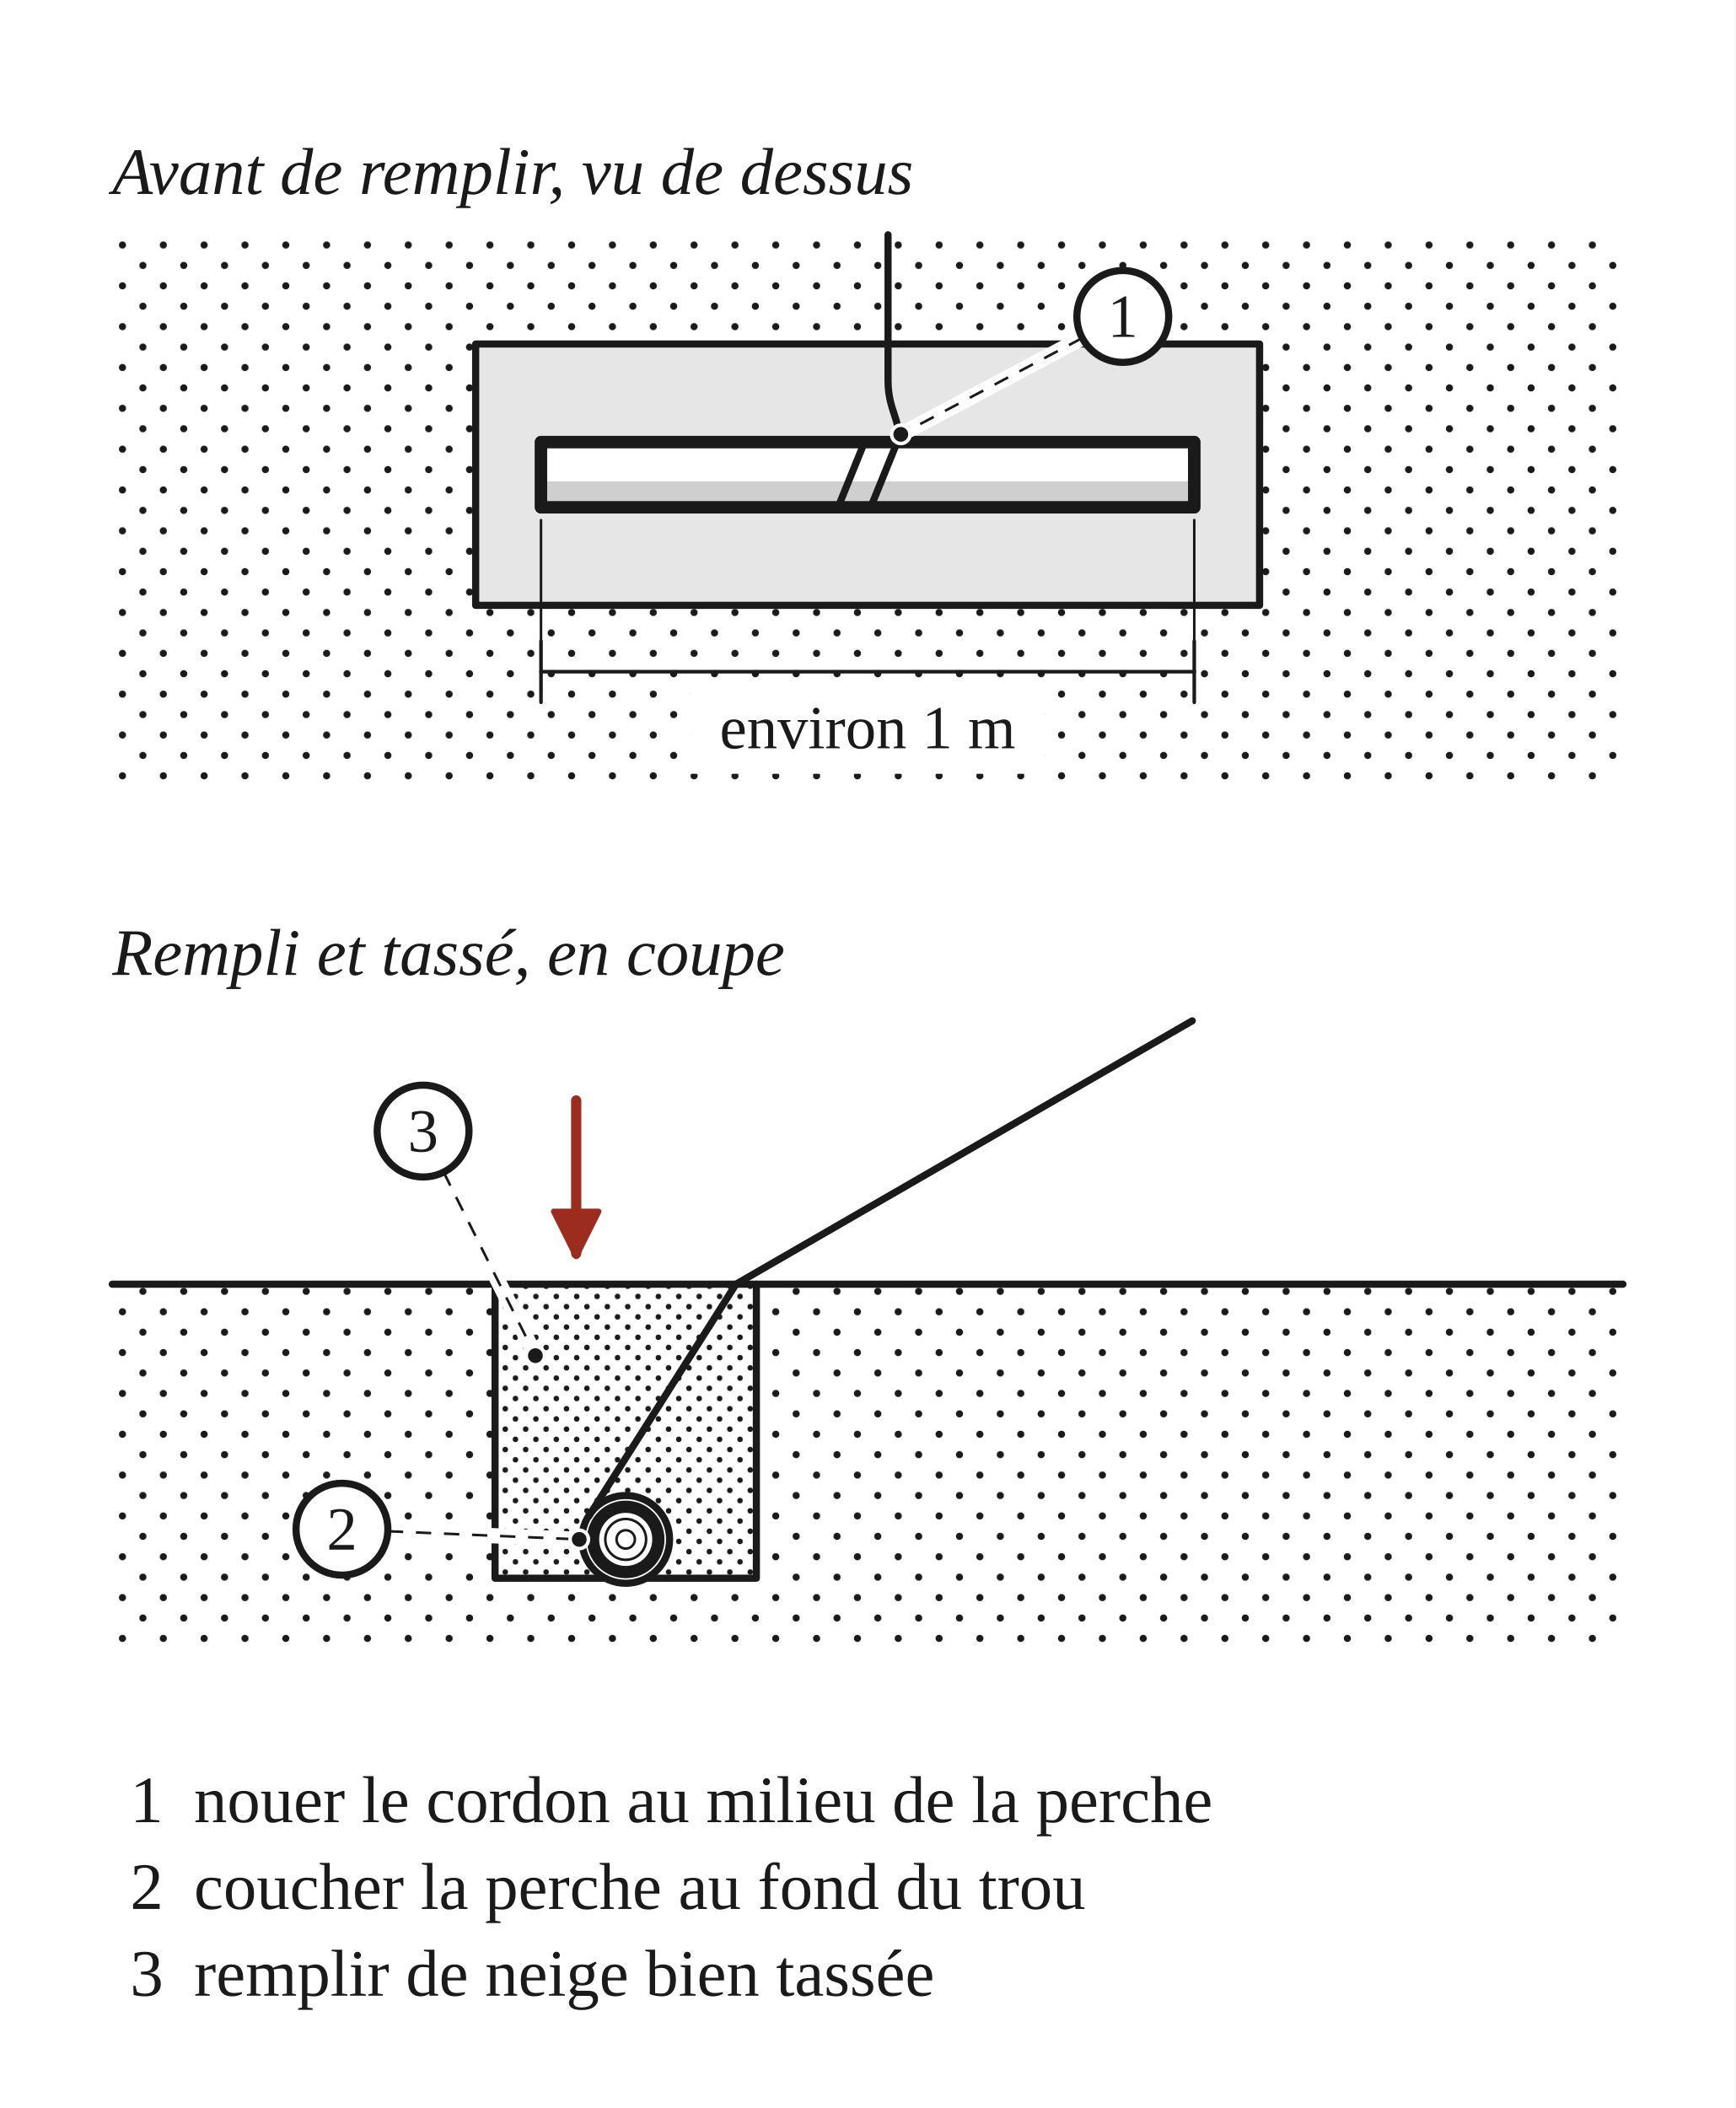
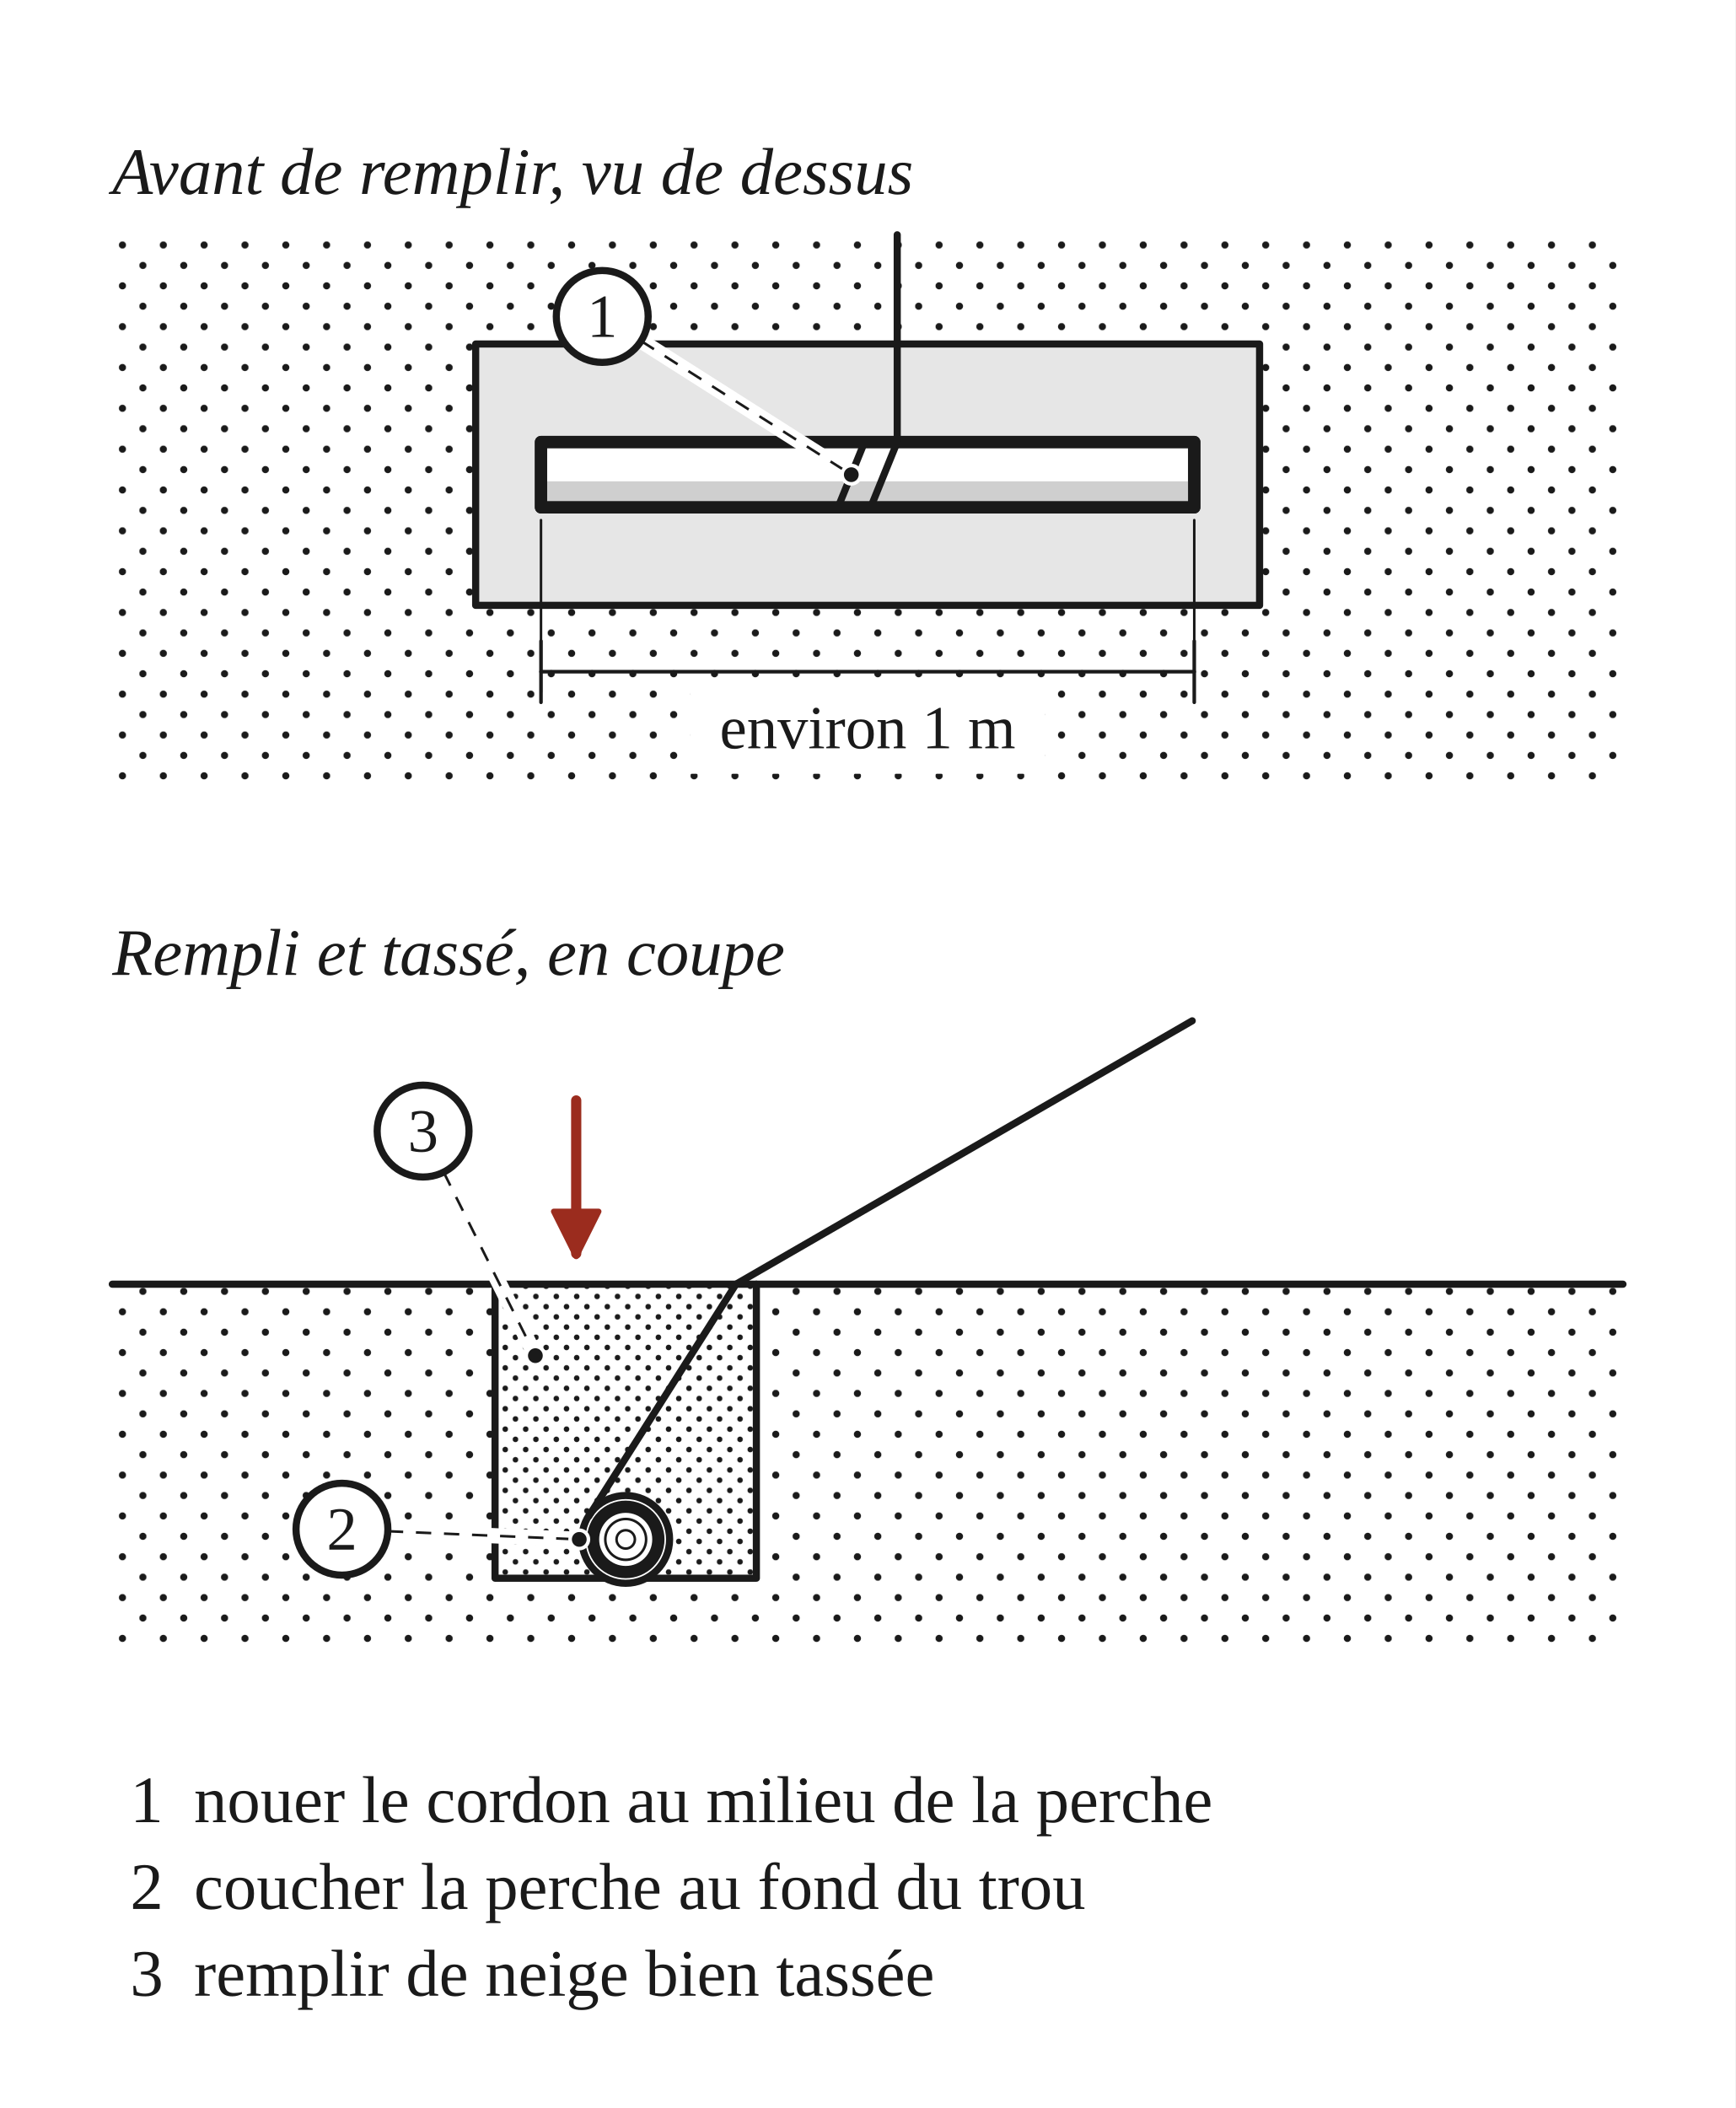
<svg xmlns="http://www.w3.org/2000/svg" width="340" height="413" viewBox="0 0 340 413" role="img">
  <defs>
    <pattern id="h-neige" width="8" height="8" patternUnits="userSpaceOnUse">
      <circle cx="2" cy="2" r="0.7" fill="#1A1A1A" stroke="none" />
      <circle cx="6" cy="6" r="0.7" fill="#1A1A1A" stroke="none" />
    </pattern>
    <marker id="fl-r" viewBox="0 0 10 10" refX="8.5" refY="5" markerWidth="5.5" markerHeight="5.5" orient="auto-start-reverse">
      <path d="M1 1 L9 5 L1 9 Z" fill="#9B2C1E" stroke="#9B2C1E" stroke-width="1" stroke-linejoin="round" />
    </marker>
  </defs>
  <rect x="0" y="0" width="340" height="413" fill="#FFFFFF" />
  <text x="22" y="38" font-family="Georgia, 'Times New Roman', serif" font-size="13" font-style="italic" fill="#1A1A1A">Avant de remplir, vu de dessus</text>
  <g transform="translate(22 46)" data-vue="plan">
    <path d="M 0 0 H 296 V 109 H 0 Z M 71.2 21.4 V 72.6 H 224.8 V 21.4 Z M 113.3 88.6 V 105.6 H 182.7 V 88.6 Z" fill-rule="evenodd" fill="url(#h-neige)" stroke="none" />
    <rect x="71.2" y="21.4" width="153.6" height="51.2" fill="#E6E6E6" stroke="none" />
    <rect x="71.2" y="21.4" width="153.6" height="51.2" fill="none" stroke="#1A1A1A" stroke-width="1.4" stroke-linejoin="round" stroke-linecap="round" />
    <rect x="84" y="40.6" width="128" height="12.8" fill="#FFFFFF" stroke="#1A1A1A" stroke-width="2.4" stroke-linejoin="round" stroke-linecap="round" />
    <rect x="85.2" y="48.3" width="125.6" height="3.9" fill="#CFCFCF" stroke="none" />
    <rect x="84" y="40.6" width="128" height="12.8" fill="none" stroke="#1A1A1A" stroke-width="2.4" stroke-linejoin="round" stroke-linecap="round" />
    <line x1="142.2" y1="53.4" x2="147.4" y2="40.6" fill="none" stroke="#1A1A1A" stroke-width="1.4" stroke-linejoin="round" stroke-linecap="round" />
    <line x1="148.6" y1="53.4" x2="153.8" y2="40.6" fill="none" stroke="#1A1A1A" stroke-width="1.4" stroke-linejoin="round" stroke-linecap="round" />
-     <path d="M 153.8 40.6 C 154.8 36.6 152 34.6 152 28.6 L 152 0" fill="none" stroke="#1A1A1A" stroke-width="1.4" stroke-linejoin="round" stroke-linecap="round" />
+     <line x1="153.8" y1="40.6" x2="153.8" y2="0" fill="none" stroke="#1A1A1A" stroke-width="1.4" stroke-linejoin="round" stroke-linecap="round" />
    <line x1="84" y1="55.9" x2="84" y2="89.6" fill="none" stroke="#1A1A1A" stroke-width="0.5" stroke-linejoin="round" stroke-linecap="round" />
    <line x1="212" y1="55.9" x2="212" y2="89.6" fill="none" stroke="#1A1A1A" stroke-width="0.5" stroke-linejoin="round" stroke-linecap="round" />
    <line x1="84" y1="85.6" x2="212" y2="85.6" fill="none" stroke="#1A1A1A" stroke-width="0.7" stroke-linejoin="round" stroke-linecap="round" />
    <line x1="84" y1="79.6" x2="84" y2="91.6" fill="none" stroke="#1A1A1A" stroke-width="0.7" stroke-linejoin="round" stroke-linecap="round" />
    <line x1="212" y1="79.6" x2="212" y2="91.6" fill="none" stroke="#1A1A1A" stroke-width="0.7" stroke-linejoin="round" stroke-linecap="round" />
    <text x="148" y="100.6" text-anchor="middle" font-family="Georgia, 'Times New Roman', serif" font-size="12" fill="#1A1A1A" stroke="#FFFFFF" stroke-width="3" stroke-linejoin="round" paint-order="stroke">environ 1 m</text>
  </g>
  <text x="22" y="191" font-family="Georgia, 'Times New Roman', serif" font-size="13" font-style="italic" fill="#1A1A1A">Rempli et tassé, en coupe</text>
  <g transform="translate(22 199)" data-vue="coupe">
    <defs>
      <pattern id="h-neige-tassee" width="4" height="4" patternUnits="userSpaceOnUse">
        <circle cx="1" cy="1" r="0.55" fill="#1A1A1A" stroke="none" />
        <circle cx="3" cy="3" r="0.55" fill="#1A1A1A" stroke="none" />
      </pattern>
    </defs>
    <path d="M 0 52.6 H 296 V 123 H 0 Z M 75 52.6 V 110.2 H 126.2 V 52.6 Z" fill-rule="evenodd" fill="url(#h-neige)" stroke="none" />
    <rect x="75" y="52.6" width="51.2" height="57.6" fill="url(#h-neige-tassee)" stroke="none" />
    <path d="M75 52.6 L75 110.2 L126.2 110.2 L126.2 52.6" fill="none" stroke="#1A1A1A" stroke-width="1.4" stroke-linejoin="round" stroke-linecap="round" />
    <line x1="0" y1="52.6" x2="296" y2="52.6" fill="none" stroke="#1A1A1A" stroke-width="1.4" stroke-linejoin="round" stroke-linecap="round" />
    <circle cx="100.6" cy="102.6" r="8.6" fill="#FFFFFF" stroke="#1A1A1A" stroke-width="1.4" stroke-linejoin="round" stroke-linecap="round" />
    <circle cx="100.6" cy="102.6" r="6.4" fill="#FFFFFF" stroke="#1A1A1A" stroke-width="2.4" stroke-linejoin="round" stroke-linecap="round" />
    <circle cx="100.6" cy="102.6" r="4" fill="none" stroke="#1A1A1A" stroke-width="0.5" stroke-linejoin="round" stroke-linecap="round" />
    <circle cx="100.6" cy="102.6" r="1.8" fill="none" stroke="#1A1A1A" stroke-width="0.5" stroke-linejoin="round" stroke-linecap="round" />
    <path d="M93.4 98 L122.2 52.6 L211.6 1" fill="none" stroke="#1A1A1A" stroke-width="1.4" stroke-linejoin="round" stroke-linecap="round" />
    <path d="M 90.9 16.6 L 90.9 46.6" fill="none" stroke="#9B2C1E" stroke-width="2" stroke-linejoin="round" stroke-linecap="round" marker-end="url(#fl-r)" />
  </g>
-   <line x1="212.1" y1="66.2" x2="176.5" y2="85.1" fill="none" stroke="#FFFFFF" stroke-width="3" stroke-linecap="round" />
-   <line x1="212.1" y1="66.2" x2="176.5" y2="85.1" fill="none" stroke="#1A1A1A" stroke-width="0.5" stroke-dasharray="3 2.5" />
-   <circle cx="176.5" cy="85.1" r="1.8" fill="#1A1A1A" stroke="#FFFFFF" stroke-width="0.7" />
-   <circle cx="220" cy="62" r="9" fill="#FFFFFF" stroke="#1A1A1A" stroke-width="1.4" data-vue="plan" />
-   <text x="220" y="66" text-anchor="middle" font-family="Georgia, 'Times New Roman', serif" font-size="12" fill="#1A1A1A">1</text>
+   <line x1="125.6" y1="66.8" x2="166.8" y2="93" fill="none" stroke="#FFFFFF" stroke-width="3" stroke-linecap="round" />
+   <line x1="125.6" y1="66.8" x2="166.8" y2="93" fill="none" stroke="#1A1A1A" stroke-width="0.5" stroke-dasharray="3 2.5" />
+   <circle cx="166.8" cy="93" r="1.8" fill="#1A1A1A" stroke="#FFFFFF" stroke-width="0.7" />
+   <circle cx="118" cy="62" r="9" fill="#FFFFFF" stroke="#1A1A1A" stroke-width="1.4" data-vue="plan" />
+   <text x="118" y="66" text-anchor="middle" font-family="Georgia, 'Times New Roman', serif" font-size="12" fill="#1A1A1A">1</text>
  <line x1="76" y1="300" x2="113.5" y2="301.6" fill="none" stroke="#FFFFFF" stroke-width="3" stroke-linecap="round" />
  <line x1="76" y1="300" x2="113.5" y2="301.6" fill="none" stroke="#1A1A1A" stroke-width="0.5" stroke-dasharray="3 2.5" />
  <circle cx="113.5" cy="301.6" r="1.8" fill="#1A1A1A" stroke="#FFFFFF" stroke-width="0.7" />
  <circle cx="67" cy="299.6" r="9" fill="#FFFFFF" stroke="#1A1A1A" stroke-width="1.4" data-vue="coupe" />
  <text x="67" y="303.6" text-anchor="middle" font-family="Georgia, 'Times New Roman', serif" font-size="12" fill="#1A1A1A">2</text>
  <line x1="86.9" y1="229.6" x2="104.9" y2="265.6" fill="none" stroke="#FFFFFF" stroke-width="3" stroke-linecap="round" />
  <line x1="86.9" y1="229.6" x2="104.9" y2="265.6" fill="none" stroke="#1A1A1A" stroke-width="0.5" stroke-dasharray="3 2.5" />
  <circle cx="104.9" cy="265.6" r="1.8" fill="#1A1A1A" stroke="#FFFFFF" stroke-width="0.7" />
  <circle cx="82.9" cy="221.6" r="9" fill="#FFFFFF" stroke="#1A1A1A" stroke-width="1.4" data-vue="coupe" />
  <text x="82.9" y="225.6" text-anchor="middle" font-family="Georgia, 'Times New Roman', serif" font-size="12" fill="#1A1A1A">3</text>
  <text x="32" y="357" text-anchor="end" font-family="Georgia, 'Times New Roman', serif" font-size="13" fill="#1A1A1A">1</text>
  <text x="38" y="357" font-family="Georgia, 'Times New Roman', serif" font-size="13" fill="#1A1A1A">nouer le cordon au milieu de la perche</text>
  <text x="32" y="374" text-anchor="end" font-family="Georgia, 'Times New Roman', serif" font-size="13" fill="#1A1A1A">2</text>
  <text x="38" y="374" font-family="Georgia, 'Times New Roman', serif" font-size="13" fill="#1A1A1A">coucher la perche au fond du trou</text>
  <text x="32" y="391" text-anchor="end" font-family="Georgia, 'Times New Roman', serif" font-size="13" fill="#1A1A1A">3</text>
  <text x="38" y="391" font-family="Georgia, 'Times New Roman', serif" font-size="13" fill="#1A1A1A">remplir de neige bien tassée</text>
</svg>
